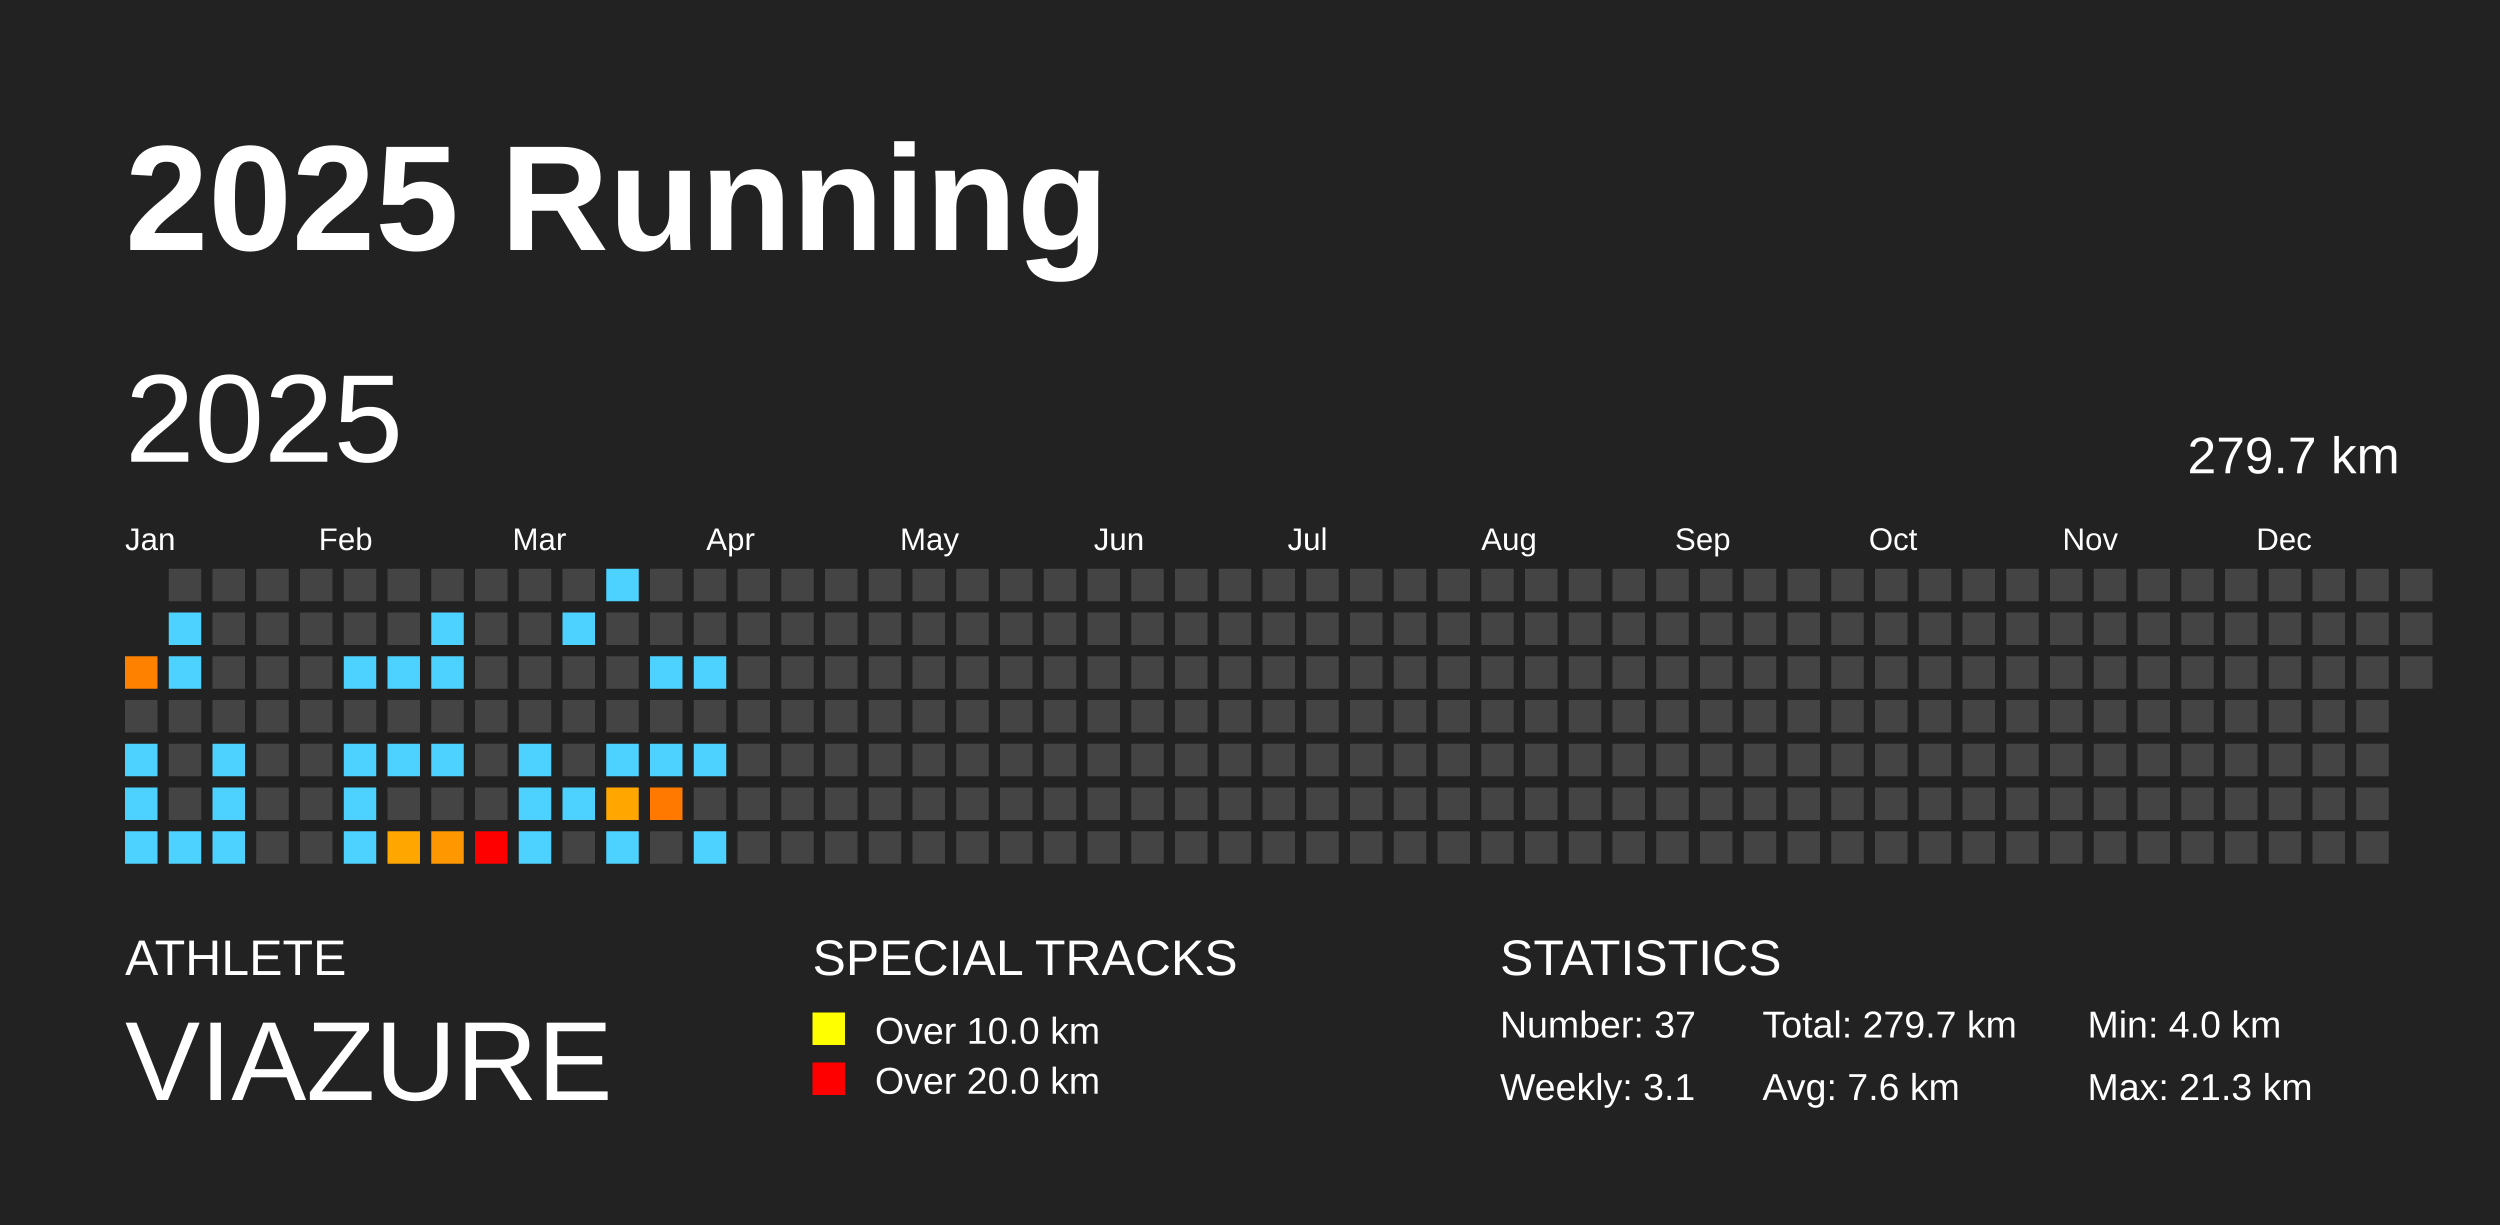
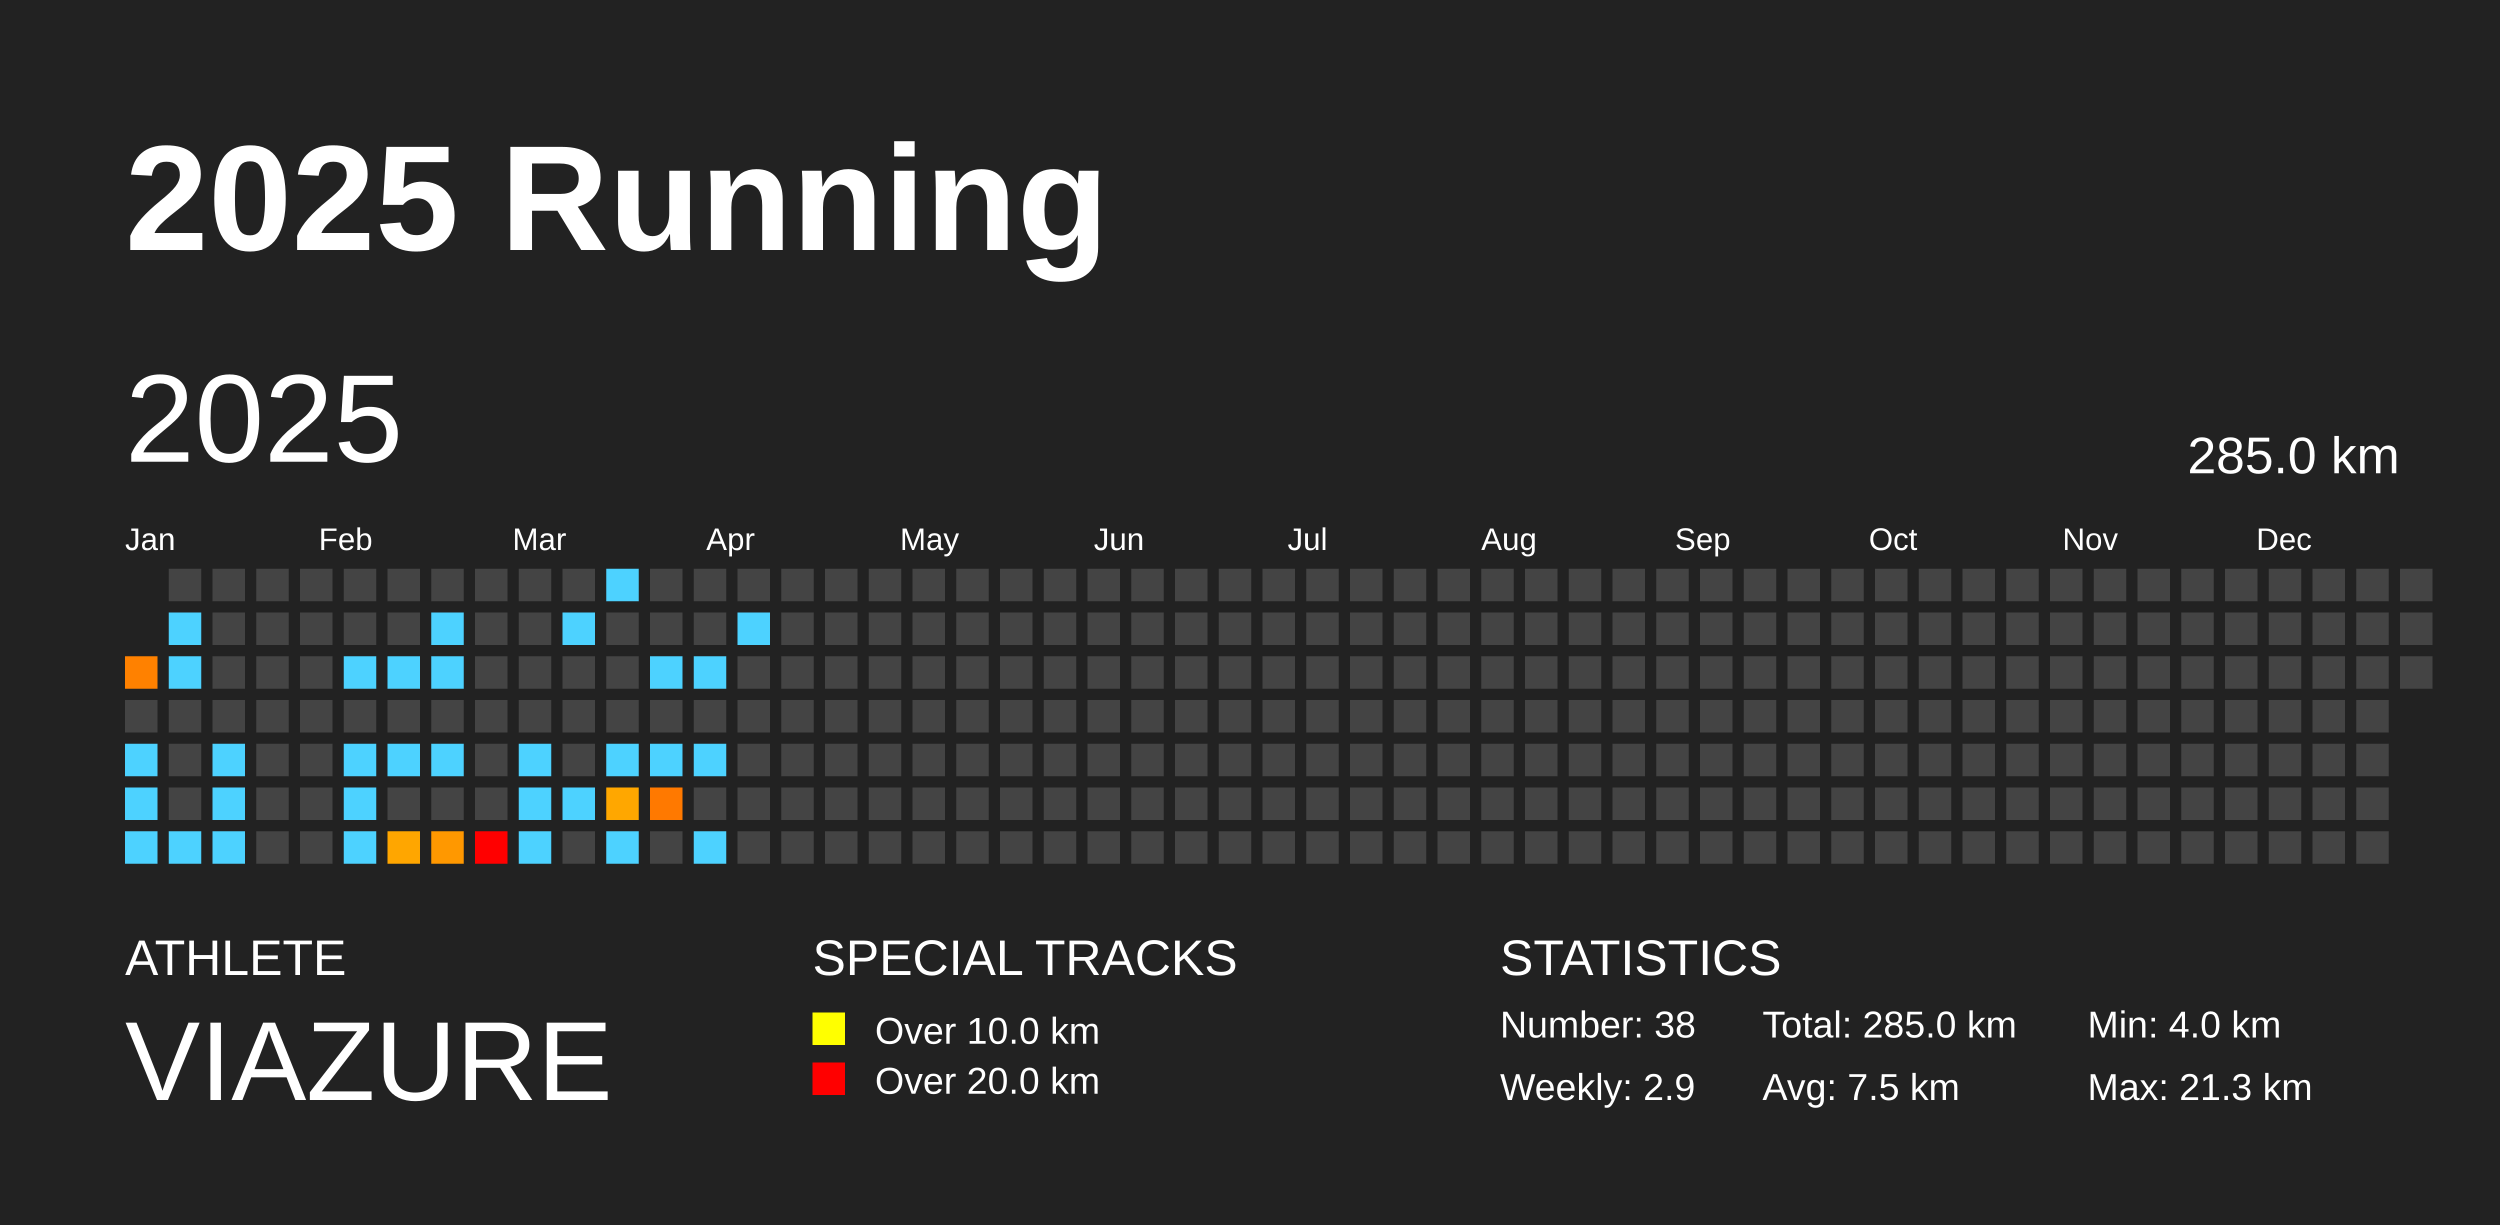
<svg xmlns="http://www.w3.org/2000/svg" baseProfile="full" height="98mm" version="1.1" viewBox="0,0,200,98" width="200mm">
  <defs />
  <rect fill="#222222" height="98" width="200" x="0" y="0" />
  <text fill="#FFFFFF" style="font-size:12px; font-family:Arial; font-weight:bold;" x="10" y="20">2025 Running</text>
  <text fill="#FFFFFF" style="font-size:4px; font-family:Arial" x="10" y="78">ATHLETE</text>
  <text fill="#FFFFFF" style="font-size:9px; font-family:Arial" x="10" y="88">VIAZURE</text>
  <text fill="#FFFFFF" style="font-size:4px; font-family:Arial" x="65" y="78">SPECIAL TRACKS</text>
  <rect fill="yellow" height="2.6" width="2.6" x="65" y="81" />
  <text fill="#FFFFFF" style="font-size:3px; font-family:Arial" x="70" y="83.5">Over 10.0 km</text>
  <rect fill="red" height="2.6" width="2.6" x="65" y="85" />
  <text fill="#FFFFFF" style="font-size:3px; font-family:Arial" x="70" y="87.5">Over 20.0 km</text>
  <text fill="#FFFFFF" style="font-size:4px; font-family:Arial" x="120" y="78">STATISTICS</text>
-   <text fill="#FFFFFF" style="font-size:3px; font-family:Arial" x="120" y="83">Number: 37</text>
-   <text fill="#FFFFFF" style="font-size:3px; font-family:Arial" x="120" y="88">Weekly: 3.1</text>
-   <text fill="#FFFFFF" style="font-size:3px; font-family:Arial" x="141" y="83">Total: 279.7 km</text>
-   <text fill="#FFFFFF" style="font-size:3px; font-family:Arial" x="141" y="88">Avg: 7.6 km</text>
+   <text fill="#FFFFFF" style="font-size:3px; font-family:Arial" x="120" y="83">Number: 38</text>
+   <text fill="#FFFFFF" style="font-size:3px; font-family:Arial" x="120" y="88">Weekly: 2.9</text>
+   <text fill="#FFFFFF" style="font-size:3px; font-family:Arial" x="141" y="83">Total: 285.0 km</text>
+   <text fill="#FFFFFF" style="font-size:3px; font-family:Arial" x="141" y="88">Avg: 7.5 km</text>
  <text fill="#FFFFFF" style="font-size:3px; font-family:Arial" x="167" y="83">Min: 4.0 km</text>
  <text fill="#FFFFFF" style="font-size:3px; font-family:Arial" x="167" y="88">Max: 21.3 km</text>
  <text dominant-baseline="hanging" fill="#FFFFFF" style="font-size:10.0px; font-family:Arial;" x="10" y="30">2025</text>
-   <text dominant-baseline="hanging" fill="#FFFFFF" style="font-size:4.125px; font-family:Arial;" x="175" y="35">279.7 km</text>
+   <text dominant-baseline="hanging" fill="#FFFFFF" style="font-size:4.125px; font-family:Arial;" x="175" y="35">285.0 km</text>
  <text fill="#FFFFFF" style="font-size:2.5px; font-family:Arial" x="10.0" y="44">Jan</text>
  <text fill="#FFFFFF" style="font-size:2.5px; font-family:Arial" x="25.5" y="44">Feb</text>
  <text fill="#FFFFFF" style="font-size:2.5px; font-family:Arial" x="41.0" y="44">Mar</text>
  <text fill="#FFFFFF" style="font-size:2.5px; font-family:Arial" x="56.5" y="44">Apr</text>
  <text fill="#FFFFFF" style="font-size:2.5px; font-family:Arial" x="72.0" y="44">May</text>
  <text fill="#FFFFFF" style="font-size:2.5px; font-family:Arial" x="87.5" y="44">Jun</text>
  <text fill="#FFFFFF" style="font-size:2.5px; font-family:Arial" x="103.0" y="44">Jul</text>
  <text fill="#FFFFFF" style="font-size:2.5px; font-family:Arial" x="118.5" y="44">Aug</text>
  <text fill="#FFFFFF" style="font-size:2.5px; font-family:Arial" x="134.0" y="44">Sep</text>
  <text fill="#FFFFFF" style="font-size:2.5px; font-family:Arial" x="149.5" y="44">Oct</text>
  <text fill="#FFFFFF" style="font-size:2.5px; font-family:Arial" x="165.0" y="44">Nov</text>
  <text fill="#FFFFFF" style="font-size:2.5px; font-family:Arial" x="180.5" y="44">Dec</text>
  <rect fill="#ff8100" height="2.6" width="2.6" x="10.0" y="52.5" />
  <rect fill="#444444" height="2.6" width="2.6" x="10.0" y="56.0" />
  <rect fill="#4dd2ff" height="2.6" width="2.6" x="10.0" y="59.5" />
  <rect fill="#4dd2ff" height="2.6" width="2.6" x="10.0" y="63.0" />
  <rect fill="#4dd2ff" height="2.6" width="2.6" x="10.0" y="66.5" />
  <rect fill="#444444" height="2.6" width="2.6" x="13.5" y="45.5" />
  <rect fill="#4dd2ff" height="2.6" width="2.6" x="13.5" y="49.0" />
  <rect fill="#4dd2ff" height="2.6" width="2.6" x="13.5" y="52.5" />
  <rect fill="#444444" height="2.6" width="2.6" x="13.5" y="56.0" />
  <rect fill="#444444" height="2.6" width="2.6" x="13.5" y="59.5" />
  <rect fill="#444444" height="2.6" width="2.6" x="13.5" y="63.0" />
  <rect fill="#4dd2ff" height="2.6" width="2.6" x="13.5" y="66.5" />
  <rect fill="#444444" height="2.6" width="2.6" x="17.0" y="45.5" />
  <rect fill="#444444" height="2.6" width="2.6" x="17.0" y="49.0" />
  <rect fill="#444444" height="2.6" width="2.6" x="17.0" y="52.5" />
  <rect fill="#444444" height="2.6" width="2.6" x="17.0" y="56.0" />
  <rect fill="#4dd2ff" height="2.6" width="2.6" x="17.0" y="59.5" />
  <rect fill="#4dd2ff" height="2.6" width="2.6" x="17.0" y="63.0" />
  <rect fill="#4dd2ff" height="2.6" width="2.6" x="17.0" y="66.5" />
  <rect fill="#444444" height="2.6" width="2.6" x="20.5" y="45.5" />
  <rect fill="#444444" height="2.6" width="2.6" x="20.5" y="49.0" />
  <rect fill="#444444" height="2.6" width="2.6" x="20.5" y="52.5" />
  <rect fill="#444444" height="2.6" width="2.6" x="20.5" y="56.0" />
  <rect fill="#444444" height="2.6" width="2.6" x="20.5" y="59.5" />
  <rect fill="#444444" height="2.6" width="2.6" x="20.5" y="63.0" />
  <rect fill="#444444" height="2.6" width="2.6" x="20.5" y="66.5" />
  <rect fill="#444444" height="2.6" width="2.6" x="24.0" y="45.5" />
  <rect fill="#444444" height="2.6" width="2.6" x="24.0" y="49.0" />
  <rect fill="#444444" height="2.6" width="2.6" x="24.0" y="52.5" />
  <rect fill="#444444" height="2.6" width="2.6" x="24.0" y="56.0" />
  <rect fill="#444444" height="2.6" width="2.6" x="24.0" y="59.5" />
  <rect fill="#444444" height="2.6" width="2.6" x="24.0" y="63.0" />
  <rect fill="#444444" height="2.6" width="2.6" x="24.0" y="66.5" />
  <rect fill="#444444" height="2.6" width="2.6" x="27.5" y="45.5" />
  <rect fill="#444444" height="2.6" width="2.6" x="27.5" y="49.0" />
  <rect fill="#4dd2ff" height="2.6" width="2.6" x="27.5" y="52.5" />
  <rect fill="#444444" height="2.6" width="2.6" x="27.5" y="56.0" />
  <rect fill="#4dd2ff" height="2.6" width="2.6" x="27.5" y="59.5" />
  <rect fill="#4dd2ff" height="2.6" width="2.6" x="27.5" y="63.0" />
  <rect fill="#4dd2ff" height="2.6" width="2.6" x="27.5" y="66.5" />
  <rect fill="#444444" height="2.6" width="2.6" x="31.0" y="45.5" />
  <rect fill="#444444" height="2.6" width="2.6" x="31.0" y="49.0" />
  <rect fill="#4dd2ff" height="2.6" width="2.6" x="31.0" y="52.5" />
  <rect fill="#444444" height="2.6" width="2.6" x="31.0" y="56.0" />
  <rect fill="#4dd2ff" height="2.6" width="2.6" x="31.0" y="59.5" />
  <rect fill="#444444" height="2.6" width="2.6" x="31.0" y="63.0" />
  <rect fill="#ffa600" height="2.6" width="2.6" x="31.0" y="66.5" />
  <rect fill="#444444" height="2.6" width="2.6" x="34.5" y="45.5" />
  <rect fill="#4dd2ff" height="2.6" width="2.6" x="34.5" y="49.0" />
  <rect fill="#4dd2ff" height="2.6" width="2.6" x="34.5" y="52.5" />
  <rect fill="#444444" height="2.6" width="2.6" x="34.5" y="56.0" />
  <rect fill="#4dd2ff" height="2.6" width="2.6" x="34.5" y="59.5" />
  <rect fill="#444444" height="2.6" width="2.6" x="34.5" y="63.0" />
  <rect fill="#ff9800" height="2.6" width="2.6" x="34.5" y="66.5" />
  <rect fill="#444444" height="2.6" width="2.6" x="38.0" y="45.5" />
  <rect fill="#444444" height="2.6" width="2.6" x="38.0" y="49.0" />
  <rect fill="#444444" height="2.6" width="2.6" x="38.0" y="52.5" />
  <rect fill="#444444" height="2.6" width="2.6" x="38.0" y="56.0" />
  <rect fill="#444444" height="2.6" width="2.6" x="38.0" y="59.5" />
  <rect fill="#444444" height="2.6" width="2.6" x="38.0" y="63.0" />
  <rect fill="red" height="2.6" width="2.6" x="38.0" y="66.5" />
  <rect fill="#444444" height="2.6" width="2.6" x="41.5" y="45.5" />
  <rect fill="#444444" height="2.6" width="2.6" x="41.5" y="49.0" />
  <rect fill="#444444" height="2.6" width="2.6" x="41.5" y="52.5" />
  <rect fill="#444444" height="2.6" width="2.6" x="41.5" y="56.0" />
  <rect fill="#4dd2ff" height="2.6" width="2.6" x="41.5" y="59.5" />
  <rect fill="#4dd2ff" height="2.6" width="2.6" x="41.5" y="63.0" />
  <rect fill="#4dd2ff" height="2.6" width="2.6" x="41.5" y="66.5" />
  <rect fill="#444444" height="2.6" width="2.6" x="45.0" y="45.5" />
  <rect fill="#4dd2ff" height="2.6" width="2.6" x="45.0" y="49.0" />
  <rect fill="#444444" height="2.6" width="2.6" x="45.0" y="52.5" />
  <rect fill="#444444" height="2.6" width="2.6" x="45.0" y="56.0" />
  <rect fill="#444444" height="2.6" width="2.6" x="45.0" y="59.5" />
  <rect fill="#4dd2ff" height="2.6" width="2.6" x="45.0" y="63.0" />
  <rect fill="#444444" height="2.6" width="2.6" x="45.0" y="66.5" />
  <rect fill="#4dd2ff" height="2.6" width="2.6" x="48.5" y="45.5" />
  <rect fill="#444444" height="2.6" width="2.6" x="48.5" y="49.0" />
  <rect fill="#444444" height="2.6" width="2.6" x="48.5" y="52.5" />
  <rect fill="#444444" height="2.6" width="2.6" x="48.5" y="56.0" />
  <rect fill="#4dd2ff" height="2.6" width="2.6" x="48.5" y="59.5" />
  <rect fill="#ffa700" height="2.6" width="2.6" x="48.5" y="63.0" />
  <rect fill="#4dd2ff" height="2.6" width="2.6" x="48.5" y="66.5" />
  <rect fill="#444444" height="2.6" width="2.6" x="52.0" y="45.5" />
  <rect fill="#444444" height="2.6" width="2.6" x="52.0" y="49.0" />
  <rect fill="#4dd2ff" height="2.6" width="2.6" x="52.0" y="52.5" />
  <rect fill="#444444" height="2.6" width="2.6" x="52.0" y="56.0" />
  <rect fill="#4dd2ff" height="2.6" width="2.6" x="52.0" y="59.5" />
  <rect fill="#ff7900" height="2.6" width="2.6" x="52.0" y="63.0" />
  <rect fill="#444444" height="2.6" width="2.6" x="52.0" y="66.5" />
  <rect fill="#444444" height="2.6" width="2.6" x="55.5" y="45.5" />
  <rect fill="#444444" height="2.6" width="2.6" x="55.5" y="49.0" />
  <rect fill="#4dd2ff" height="2.6" width="2.6" x="55.5" y="52.5" />
  <rect fill="#444444" height="2.6" width="2.6" x="55.5" y="56.0" />
  <rect fill="#4dd2ff" height="2.6" width="2.6" x="55.5" y="59.5" />
  <rect fill="#444444" height="2.6" width="2.6" x="55.5" y="63.0" />
  <rect fill="#4dd2ff" height="2.6" width="2.6" x="55.5" y="66.5" />
  <rect fill="#444444" height="2.6" width="2.6" x="59.0" y="45.5" />
-   <rect fill="#444444" height="2.6" width="2.6" x="59.0" y="49.0" />
+   <rect fill="#4dd2ff" height="2.6" width="2.6" x="59.0" y="49.0" />
  <rect fill="#444444" height="2.6" width="2.6" x="59.0" y="52.5" />
  <rect fill="#444444" height="2.6" width="2.6" x="59.0" y="56.0" />
  <rect fill="#444444" height="2.6" width="2.6" x="59.0" y="59.5" />
  <rect fill="#444444" height="2.6" width="2.6" x="59.0" y="63.0" />
  <rect fill="#444444" height="2.6" width="2.6" x="59.0" y="66.5" />
  <rect fill="#444444" height="2.6" width="2.6" x="62.5" y="45.5" />
  <rect fill="#444444" height="2.6" width="2.6" x="62.5" y="49.0" />
  <rect fill="#444444" height="2.6" width="2.6" x="62.5" y="52.5" />
  <rect fill="#444444" height="2.6" width="2.6" x="62.5" y="56.0" />
  <rect fill="#444444" height="2.6" width="2.6" x="62.5" y="59.5" />
  <rect fill="#444444" height="2.6" width="2.6" x="62.5" y="63.0" />
  <rect fill="#444444" height="2.6" width="2.6" x="62.5" y="66.5" />
  <rect fill="#444444" height="2.6" width="2.6" x="66.0" y="45.5" />
  <rect fill="#444444" height="2.6" width="2.6" x="66.0" y="49.0" />
  <rect fill="#444444" height="2.6" width="2.6" x="66.0" y="52.5" />
  <rect fill="#444444" height="2.6" width="2.6" x="66.0" y="56.0" />
  <rect fill="#444444" height="2.6" width="2.6" x="66.0" y="59.5" />
  <rect fill="#444444" height="2.6" width="2.6" x="66.0" y="63.0" />
  <rect fill="#444444" height="2.6" width="2.6" x="66.0" y="66.5" />
  <rect fill="#444444" height="2.6" width="2.6" x="69.5" y="45.5" />
  <rect fill="#444444" height="2.6" width="2.6" x="69.5" y="49.0" />
  <rect fill="#444444" height="2.6" width="2.6" x="69.5" y="52.5" />
  <rect fill="#444444" height="2.6" width="2.6" x="69.5" y="56.0" />
  <rect fill="#444444" height="2.6" width="2.6" x="69.5" y="59.5" />
  <rect fill="#444444" height="2.6" width="2.6" x="69.5" y="63.0" />
  <rect fill="#444444" height="2.6" width="2.6" x="69.5" y="66.5" />
  <rect fill="#444444" height="2.6" width="2.6" x="73.0" y="45.5" />
  <rect fill="#444444" height="2.6" width="2.6" x="73.0" y="49.0" />
  <rect fill="#444444" height="2.6" width="2.6" x="73.0" y="52.5" />
  <rect fill="#444444" height="2.6" width="2.6" x="73.0" y="56.0" />
  <rect fill="#444444" height="2.6" width="2.6" x="73.0" y="59.5" />
  <rect fill="#444444" height="2.6" width="2.6" x="73.0" y="63.0" />
  <rect fill="#444444" height="2.6" width="2.6" x="73.0" y="66.5" />
  <rect fill="#444444" height="2.6" width="2.6" x="76.5" y="45.5" />
  <rect fill="#444444" height="2.6" width="2.6" x="76.5" y="49.0" />
  <rect fill="#444444" height="2.6" width="2.6" x="76.5" y="52.5" />
  <rect fill="#444444" height="2.6" width="2.6" x="76.5" y="56.0" />
  <rect fill="#444444" height="2.6" width="2.6" x="76.5" y="59.5" />
  <rect fill="#444444" height="2.6" width="2.6" x="76.5" y="63.0" />
  <rect fill="#444444" height="2.6" width="2.6" x="76.5" y="66.5" />
  <rect fill="#444444" height="2.6" width="2.6" x="80.0" y="45.5" />
  <rect fill="#444444" height="2.6" width="2.6" x="80.0" y="49.0" />
  <rect fill="#444444" height="2.6" width="2.6" x="80.0" y="52.5" />
  <rect fill="#444444" height="2.6" width="2.6" x="80.0" y="56.0" />
  <rect fill="#444444" height="2.6" width="2.6" x="80.0" y="59.5" />
  <rect fill="#444444" height="2.6" width="2.6" x="80.0" y="63.0" />
  <rect fill="#444444" height="2.6" width="2.6" x="80.0" y="66.5" />
  <rect fill="#444444" height="2.6" width="2.6" x="83.5" y="45.5" />
  <rect fill="#444444" height="2.6" width="2.6" x="83.5" y="49.0" />
  <rect fill="#444444" height="2.6" width="2.6" x="83.5" y="52.5" />
  <rect fill="#444444" height="2.6" width="2.6" x="83.5" y="56.0" />
  <rect fill="#444444" height="2.6" width="2.6" x="83.5" y="59.5" />
  <rect fill="#444444" height="2.6" width="2.6" x="83.5" y="63.0" />
  <rect fill="#444444" height="2.6" width="2.6" x="83.5" y="66.5" />
  <rect fill="#444444" height="2.6" width="2.6" x="87.0" y="45.5" />
  <rect fill="#444444" height="2.6" width="2.6" x="87.0" y="49.0" />
  <rect fill="#444444" height="2.6" width="2.6" x="87.0" y="52.5" />
  <rect fill="#444444" height="2.6" width="2.6" x="87.0" y="56.0" />
  <rect fill="#444444" height="2.6" width="2.6" x="87.0" y="59.5" />
  <rect fill="#444444" height="2.6" width="2.6" x="87.0" y="63.0" />
  <rect fill="#444444" height="2.6" width="2.6" x="87.0" y="66.5" />
  <rect fill="#444444" height="2.6" width="2.6" x="90.5" y="45.5" />
  <rect fill="#444444" height="2.6" width="2.6" x="90.5" y="49.0" />
  <rect fill="#444444" height="2.6" width="2.6" x="90.5" y="52.5" />
  <rect fill="#444444" height="2.6" width="2.6" x="90.5" y="56.0" />
  <rect fill="#444444" height="2.6" width="2.6" x="90.5" y="59.5" />
  <rect fill="#444444" height="2.6" width="2.6" x="90.5" y="63.0" />
  <rect fill="#444444" height="2.6" width="2.6" x="90.5" y="66.5" />
  <rect fill="#444444" height="2.6" width="2.6" x="94.0" y="45.5" />
  <rect fill="#444444" height="2.6" width="2.6" x="94.0" y="49.0" />
  <rect fill="#444444" height="2.6" width="2.6" x="94.0" y="52.5" />
  <rect fill="#444444" height="2.6" width="2.6" x="94.0" y="56.0" />
  <rect fill="#444444" height="2.6" width="2.6" x="94.0" y="59.5" />
  <rect fill="#444444" height="2.6" width="2.6" x="94.0" y="63.0" />
  <rect fill="#444444" height="2.6" width="2.6" x="94.0" y="66.5" />
  <rect fill="#444444" height="2.6" width="2.6" x="97.5" y="45.5" />
  <rect fill="#444444" height="2.6" width="2.6" x="97.5" y="49.0" />
  <rect fill="#444444" height="2.6" width="2.6" x="97.5" y="52.5" />
  <rect fill="#444444" height="2.6" width="2.6" x="97.5" y="56.0" />
  <rect fill="#444444" height="2.6" width="2.6" x="97.5" y="59.5" />
  <rect fill="#444444" height="2.6" width="2.6" x="97.5" y="63.0" />
  <rect fill="#444444" height="2.6" width="2.6" x="97.5" y="66.5" />
  <rect fill="#444444" height="2.6" width="2.6" x="101.0" y="45.5" />
  <rect fill="#444444" height="2.6" width="2.6" x="101.0" y="49.0" />
  <rect fill="#444444" height="2.6" width="2.6" x="101.0" y="52.5" />
  <rect fill="#444444" height="2.6" width="2.6" x="101.0" y="56.0" />
  <rect fill="#444444" height="2.6" width="2.6" x="101.0" y="59.5" />
  <rect fill="#444444" height="2.6" width="2.6" x="101.0" y="63.0" />
  <rect fill="#444444" height="2.6" width="2.6" x="101.0" y="66.5" />
  <rect fill="#444444" height="2.6" width="2.6" x="104.5" y="45.5" />
  <rect fill="#444444" height="2.6" width="2.6" x="104.5" y="49.0" />
  <rect fill="#444444" height="2.6" width="2.6" x="104.5" y="52.5" />
  <rect fill="#444444" height="2.6" width="2.6" x="104.5" y="56.0" />
  <rect fill="#444444" height="2.6" width="2.6" x="104.5" y="59.5" />
  <rect fill="#444444" height="2.6" width="2.6" x="104.5" y="63.0" />
  <rect fill="#444444" height="2.6" width="2.6" x="104.5" y="66.5" />
  <rect fill="#444444" height="2.6" width="2.6" x="108.0" y="45.5" />
  <rect fill="#444444" height="2.6" width="2.6" x="108.0" y="49.0" />
  <rect fill="#444444" height="2.6" width="2.6" x="108.0" y="52.5" />
  <rect fill="#444444" height="2.6" width="2.6" x="108.0" y="56.0" />
  <rect fill="#444444" height="2.6" width="2.6" x="108.0" y="59.5" />
  <rect fill="#444444" height="2.6" width="2.6" x="108.0" y="63.0" />
  <rect fill="#444444" height="2.6" width="2.6" x="108.0" y="66.5" />
  <rect fill="#444444" height="2.6" width="2.6" x="111.5" y="45.5" />
  <rect fill="#444444" height="2.6" width="2.6" x="111.5" y="49.0" />
  <rect fill="#444444" height="2.6" width="2.6" x="111.5" y="52.5" />
  <rect fill="#444444" height="2.6" width="2.6" x="111.5" y="56.0" />
  <rect fill="#444444" height="2.6" width="2.6" x="111.5" y="59.5" />
  <rect fill="#444444" height="2.6" width="2.6" x="111.5" y="63.0" />
  <rect fill="#444444" height="2.6" width="2.6" x="111.5" y="66.5" />
  <rect fill="#444444" height="2.6" width="2.6" x="115.0" y="45.5" />
  <rect fill="#444444" height="2.6" width="2.6" x="115.0" y="49.0" />
  <rect fill="#444444" height="2.6" width="2.6" x="115.0" y="52.5" />
  <rect fill="#444444" height="2.6" width="2.6" x="115.0" y="56.0" />
  <rect fill="#444444" height="2.6" width="2.6" x="115.0" y="59.5" />
  <rect fill="#444444" height="2.6" width="2.6" x="115.0" y="63.0" />
  <rect fill="#444444" height="2.6" width="2.6" x="115.0" y="66.5" />
  <rect fill="#444444" height="2.6" width="2.6" x="118.5" y="45.5" />
  <rect fill="#444444" height="2.6" width="2.6" x="118.5" y="49.0" />
  <rect fill="#444444" height="2.6" width="2.6" x="118.5" y="52.5" />
  <rect fill="#444444" height="2.6" width="2.6" x="118.5" y="56.0" />
  <rect fill="#444444" height="2.6" width="2.6" x="118.5" y="59.5" />
  <rect fill="#444444" height="2.6" width="2.6" x="118.5" y="63.0" />
  <rect fill="#444444" height="2.6" width="2.6" x="118.5" y="66.5" />
  <rect fill="#444444" height="2.6" width="2.6" x="122.0" y="45.5" />
  <rect fill="#444444" height="2.6" width="2.6" x="122.0" y="49.0" />
  <rect fill="#444444" height="2.6" width="2.6" x="122.0" y="52.5" />
  <rect fill="#444444" height="2.6" width="2.6" x="122.0" y="56.0" />
  <rect fill="#444444" height="2.6" width="2.6" x="122.0" y="59.5" />
  <rect fill="#444444" height="2.6" width="2.6" x="122.0" y="63.0" />
  <rect fill="#444444" height="2.6" width="2.6" x="122.0" y="66.5" />
  <rect fill="#444444" height="2.6" width="2.6" x="125.5" y="45.5" />
  <rect fill="#444444" height="2.6" width="2.6" x="125.5" y="49.0" />
  <rect fill="#444444" height="2.6" width="2.6" x="125.5" y="52.5" />
  <rect fill="#444444" height="2.6" width="2.6" x="125.5" y="56.0" />
  <rect fill="#444444" height="2.6" width="2.6" x="125.5" y="59.5" />
  <rect fill="#444444" height="2.6" width="2.6" x="125.5" y="63.0" />
  <rect fill="#444444" height="2.6" width="2.6" x="125.5" y="66.5" />
  <rect fill="#444444" height="2.6" width="2.6" x="129.0" y="45.5" />
  <rect fill="#444444" height="2.6" width="2.6" x="129.0" y="49.0" />
  <rect fill="#444444" height="2.6" width="2.6" x="129.0" y="52.5" />
  <rect fill="#444444" height="2.6" width="2.6" x="129.0" y="56.0" />
  <rect fill="#444444" height="2.6" width="2.6" x="129.0" y="59.5" />
  <rect fill="#444444" height="2.6" width="2.6" x="129.0" y="63.0" />
  <rect fill="#444444" height="2.6" width="2.6" x="129.0" y="66.5" />
  <rect fill="#444444" height="2.6" width="2.6" x="132.5" y="45.5" />
  <rect fill="#444444" height="2.6" width="2.6" x="132.5" y="49.0" />
  <rect fill="#444444" height="2.6" width="2.6" x="132.5" y="52.5" />
  <rect fill="#444444" height="2.6" width="2.6" x="132.5" y="56.0" />
  <rect fill="#444444" height="2.6" width="2.6" x="132.5" y="59.5" />
  <rect fill="#444444" height="2.6" width="2.6" x="132.5" y="63.0" />
  <rect fill="#444444" height="2.6" width="2.6" x="132.5" y="66.5" />
  <rect fill="#444444" height="2.6" width="2.6" x="136.0" y="45.5" />
  <rect fill="#444444" height="2.6" width="2.6" x="136.0" y="49.0" />
  <rect fill="#444444" height="2.6" width="2.6" x="136.0" y="52.5" />
  <rect fill="#444444" height="2.6" width="2.6" x="136.0" y="56.0" />
  <rect fill="#444444" height="2.6" width="2.6" x="136.0" y="59.5" />
  <rect fill="#444444" height="2.6" width="2.6" x="136.0" y="63.0" />
  <rect fill="#444444" height="2.6" width="2.6" x="136.0" y="66.5" />
  <rect fill="#444444" height="2.6" width="2.6" x="139.5" y="45.5" />
  <rect fill="#444444" height="2.6" width="2.6" x="139.5" y="49.0" />
  <rect fill="#444444" height="2.6" width="2.6" x="139.5" y="52.5" />
  <rect fill="#444444" height="2.6" width="2.6" x="139.5" y="56.0" />
  <rect fill="#444444" height="2.6" width="2.6" x="139.5" y="59.5" />
  <rect fill="#444444" height="2.6" width="2.6" x="139.5" y="63.0" />
  <rect fill="#444444" height="2.6" width="2.6" x="139.5" y="66.5" />
  <rect fill="#444444" height="2.6" width="2.6" x="143.0" y="45.5" />
  <rect fill="#444444" height="2.6" width="2.6" x="143.0" y="49.0" />
  <rect fill="#444444" height="2.6" width="2.6" x="143.0" y="52.5" />
  <rect fill="#444444" height="2.6" width="2.6" x="143.0" y="56.0" />
  <rect fill="#444444" height="2.6" width="2.6" x="143.0" y="59.5" />
  <rect fill="#444444" height="2.6" width="2.6" x="143.0" y="63.0" />
  <rect fill="#444444" height="2.6" width="2.6" x="143.0" y="66.5" />
  <rect fill="#444444" height="2.6" width="2.6" x="146.5" y="45.5" />
  <rect fill="#444444" height="2.6" width="2.6" x="146.5" y="49.0" />
  <rect fill="#444444" height="2.6" width="2.6" x="146.5" y="52.5" />
  <rect fill="#444444" height="2.6" width="2.6" x="146.5" y="56.0" />
  <rect fill="#444444" height="2.6" width="2.6" x="146.5" y="59.5" />
  <rect fill="#444444" height="2.6" width="2.6" x="146.5" y="63.0" />
  <rect fill="#444444" height="2.6" width="2.6" x="146.5" y="66.5" />
  <rect fill="#444444" height="2.6" width="2.6" x="150.0" y="45.5" />
  <rect fill="#444444" height="2.6" width="2.6" x="150.0" y="49.0" />
  <rect fill="#444444" height="2.6" width="2.6" x="150.0" y="52.5" />
  <rect fill="#444444" height="2.6" width="2.6" x="150.0" y="56.0" />
  <rect fill="#444444" height="2.6" width="2.6" x="150.0" y="59.5" />
  <rect fill="#444444" height="2.6" width="2.6" x="150.0" y="63.0" />
  <rect fill="#444444" height="2.6" width="2.6" x="150.0" y="66.5" />
  <rect fill="#444444" height="2.6" width="2.6" x="153.5" y="45.5" />
  <rect fill="#444444" height="2.6" width="2.6" x="153.5" y="49.0" />
  <rect fill="#444444" height="2.6" width="2.6" x="153.5" y="52.5" />
  <rect fill="#444444" height="2.6" width="2.6" x="153.5" y="56.0" />
  <rect fill="#444444" height="2.6" width="2.6" x="153.5" y="59.5" />
  <rect fill="#444444" height="2.6" width="2.6" x="153.5" y="63.0" />
  <rect fill="#444444" height="2.6" width="2.6" x="153.5" y="66.5" />
  <rect fill="#444444" height="2.6" width="2.6" x="157.0" y="45.5" />
  <rect fill="#444444" height="2.6" width="2.6" x="157.0" y="49.0" />
  <rect fill="#444444" height="2.6" width="2.6" x="157.0" y="52.5" />
  <rect fill="#444444" height="2.6" width="2.6" x="157.0" y="56.0" />
  <rect fill="#444444" height="2.6" width="2.6" x="157.0" y="59.5" />
  <rect fill="#444444" height="2.6" width="2.6" x="157.0" y="63.0" />
  <rect fill="#444444" height="2.6" width="2.6" x="157.0" y="66.5" />
  <rect fill="#444444" height="2.6" width="2.6" x="160.5" y="45.5" />
  <rect fill="#444444" height="2.6" width="2.6" x="160.5" y="49.0" />
  <rect fill="#444444" height="2.6" width="2.6" x="160.5" y="52.5" />
  <rect fill="#444444" height="2.6" width="2.6" x="160.5" y="56.0" />
  <rect fill="#444444" height="2.6" width="2.6" x="160.5" y="59.5" />
  <rect fill="#444444" height="2.6" width="2.6" x="160.5" y="63.0" />
  <rect fill="#444444" height="2.6" width="2.6" x="160.5" y="66.5" />
  <rect fill="#444444" height="2.6" width="2.6" x="164.0" y="45.5" />
  <rect fill="#444444" height="2.6" width="2.6" x="164.0" y="49.0" />
  <rect fill="#444444" height="2.6" width="2.6" x="164.0" y="52.5" />
  <rect fill="#444444" height="2.6" width="2.6" x="164.0" y="56.0" />
  <rect fill="#444444" height="2.6" width="2.6" x="164.0" y="59.5" />
  <rect fill="#444444" height="2.6" width="2.6" x="164.0" y="63.0" />
  <rect fill="#444444" height="2.6" width="2.6" x="164.0" y="66.5" />
  <rect fill="#444444" height="2.6" width="2.6" x="167.5" y="45.5" />
  <rect fill="#444444" height="2.6" width="2.6" x="167.5" y="49.0" />
  <rect fill="#444444" height="2.6" width="2.6" x="167.5" y="52.5" />
  <rect fill="#444444" height="2.6" width="2.6" x="167.5" y="56.0" />
  <rect fill="#444444" height="2.6" width="2.6" x="167.5" y="59.5" />
  <rect fill="#444444" height="2.6" width="2.6" x="167.5" y="63.0" />
  <rect fill="#444444" height="2.6" width="2.6" x="167.5" y="66.5" />
  <rect fill="#444444" height="2.6" width="2.6" x="171.0" y="45.5" />
  <rect fill="#444444" height="2.6" width="2.6" x="171.0" y="49.0" />
  <rect fill="#444444" height="2.6" width="2.6" x="171.0" y="52.5" />
  <rect fill="#444444" height="2.6" width="2.6" x="171.0" y="56.0" />
  <rect fill="#444444" height="2.6" width="2.6" x="171.0" y="59.5" />
  <rect fill="#444444" height="2.6" width="2.6" x="171.0" y="63.0" />
  <rect fill="#444444" height="2.6" width="2.6" x="171.0" y="66.5" />
  <rect fill="#444444" height="2.6" width="2.6" x="174.5" y="45.5" />
  <rect fill="#444444" height="2.6" width="2.6" x="174.5" y="49.0" />
  <rect fill="#444444" height="2.6" width="2.6" x="174.5" y="52.5" />
  <rect fill="#444444" height="2.6" width="2.6" x="174.5" y="56.0" />
  <rect fill="#444444" height="2.6" width="2.6" x="174.5" y="59.5" />
  <rect fill="#444444" height="2.6" width="2.6" x="174.5" y="63.0" />
  <rect fill="#444444" height="2.6" width="2.6" x="174.5" y="66.5" />
  <rect fill="#444444" height="2.6" width="2.6" x="178.0" y="45.5" />
  <rect fill="#444444" height="2.6" width="2.6" x="178.0" y="49.0" />
  <rect fill="#444444" height="2.6" width="2.6" x="178.0" y="52.5" />
  <rect fill="#444444" height="2.6" width="2.6" x="178.0" y="56.0" />
  <rect fill="#444444" height="2.6" width="2.6" x="178.0" y="59.5" />
  <rect fill="#444444" height="2.6" width="2.6" x="178.0" y="63.0" />
  <rect fill="#444444" height="2.6" width="2.6" x="178.0" y="66.5" />
  <rect fill="#444444" height="2.6" width="2.6" x="181.5" y="45.5" />
  <rect fill="#444444" height="2.6" width="2.6" x="181.5" y="49.0" />
  <rect fill="#444444" height="2.6" width="2.6" x="181.5" y="52.5" />
  <rect fill="#444444" height="2.6" width="2.6" x="181.5" y="56.0" />
  <rect fill="#444444" height="2.6" width="2.6" x="181.5" y="59.5" />
  <rect fill="#444444" height="2.6" width="2.6" x="181.5" y="63.0" />
  <rect fill="#444444" height="2.6" width="2.6" x="181.5" y="66.5" />
  <rect fill="#444444" height="2.6" width="2.6" x="185.0" y="45.5" />
  <rect fill="#444444" height="2.6" width="2.6" x="185.0" y="49.0" />
  <rect fill="#444444" height="2.6" width="2.6" x="185.0" y="52.5" />
  <rect fill="#444444" height="2.6" width="2.6" x="185.0" y="56.0" />
  <rect fill="#444444" height="2.6" width="2.6" x="185.0" y="59.5" />
  <rect fill="#444444" height="2.6" width="2.6" x="185.0" y="63.0" />
  <rect fill="#444444" height="2.6" width="2.6" x="185.0" y="66.5" />
  <rect fill="#444444" height="2.6" width="2.6" x="188.5" y="45.5" />
  <rect fill="#444444" height="2.6" width="2.6" x="188.5" y="49.0" />
  <rect fill="#444444" height="2.6" width="2.6" x="188.5" y="52.5" />
  <rect fill="#444444" height="2.6" width="2.6" x="188.5" y="56.0" />
  <rect fill="#444444" height="2.6" width="2.6" x="188.5" y="59.5" />
  <rect fill="#444444" height="2.6" width="2.6" x="188.5" y="63.0" />
  <rect fill="#444444" height="2.6" width="2.6" x="188.5" y="66.5" />
  <rect fill="#444444" height="2.6" width="2.6" x="192.0" y="45.5" />
  <rect fill="#444444" height="2.6" width="2.6" x="192.0" y="49.0" />
  <rect fill="#444444" height="2.6" width="2.6" x="192.0" y="52.5" />
</svg>
